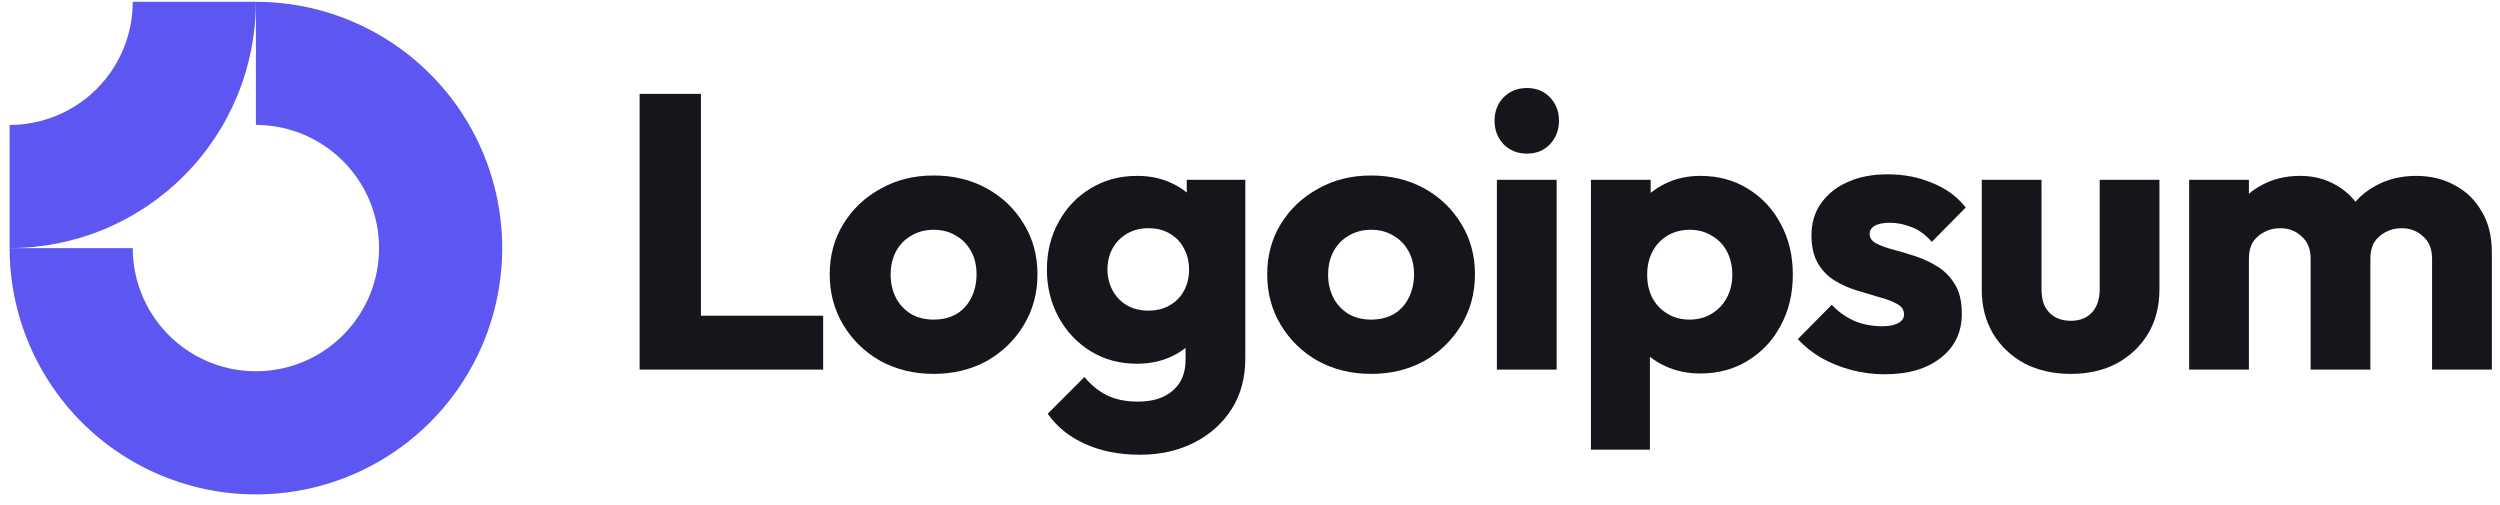
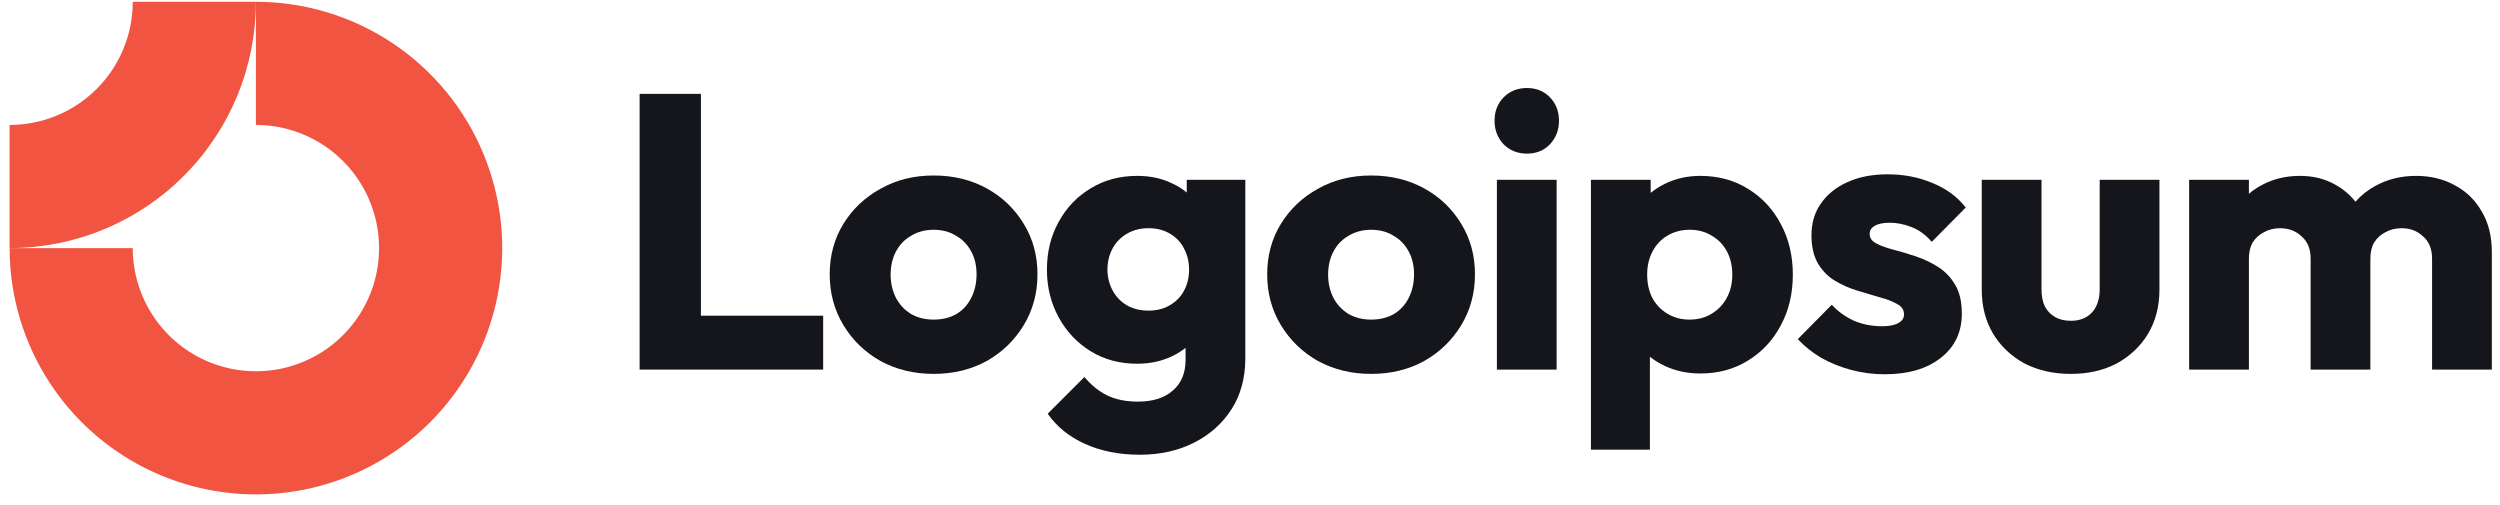
<svg xmlns="http://www.w3.org/2000/svg" width="203" height="41" viewBox="0 0 203 41" fill="none">
-   <path fill-rule="evenodd" clip-rule="evenodd" d="M26.336 11.832C24.692 10.733 22.758 10.146 20.78 10.146V0.146C24.736 0.146 28.603 1.319 31.892 3.517C35.181 5.715 37.744 8.838 39.258 12.493C40.772 16.147 41.168 20.169 40.396 24.048C39.624 27.928 37.719 31.492 34.922 34.289C32.125 37.086 28.562 38.99 24.682 39.762C20.802 40.534 16.781 40.138 13.127 38.624C9.472 37.11 6.348 34.547 4.151 31.258C1.953 27.969 0.78 24.102 0.78 20.146H10.78C10.78 22.124 11.367 24.058 12.466 25.702C13.564 27.347 15.126 28.628 16.953 29.385C18.781 30.142 20.791 30.34 22.731 29.954C24.671 29.569 26.453 28.616 27.851 27.218C29.25 25.819 30.202 24.037 30.588 22.097C30.974 20.158 30.776 18.147 30.019 16.32C29.262 14.492 27.98 12.931 26.336 11.832Z" fill="#5D56F1" />
-   <path fill-rule="evenodd" clip-rule="evenodd" d="M10.78 0.146C10.78 1.46 10.522 2.76 10.019 3.973C9.517 5.187 8.78 6.289 7.851 7.218C6.923 8.146 5.82 8.883 4.607 9.385C3.394 9.888 2.093 10.146 0.78 10.146L0.78 20.146C3.407 20.146 6.007 19.629 8.434 18.624C10.861 17.619 13.065 16.146 14.922 14.289C16.78 12.431 18.253 10.227 19.258 7.8C20.263 5.374 20.78 2.773 20.78 0.146L10.78 0.146Z" fill="#5D56F1" />
+   <path fill-rule="evenodd" clip-rule="evenodd" d="M26.336 11.832C24.692 10.733 22.758 10.146 20.78 10.146V0.146C24.736 0.146 28.603 1.319 31.892 3.517C35.181 5.715 37.744 8.838 39.258 12.493C40.772 16.147 41.168 20.169 40.396 24.048C39.624 27.928 37.719 31.492 34.922 34.289C32.125 37.086 28.562 38.99 24.682 39.762C20.802 40.534 16.781 40.138 13.127 38.624C9.472 37.11 6.348 34.547 4.151 31.258C1.953 27.969 0.78 24.102 0.78 20.146H10.78C10.78 22.124 11.367 24.058 12.466 25.702C13.564 27.347 15.126 28.628 16.953 29.385C18.781 30.142 20.791 30.34 22.731 29.954C24.671 29.569 26.453 28.616 27.851 27.218C29.25 25.819 30.202 24.037 30.588 22.097C30.974 20.158 30.776 18.147 30.019 16.32C29.262 14.492 27.98 12.931 26.336 11.832Z" fill="#f15541" />
+   <path fill-rule="evenodd" clip-rule="evenodd" d="M10.78 0.146C10.78 1.46 10.522 2.76 10.019 3.973C9.517 5.187 8.78 6.289 7.851 7.218C6.923 8.146 5.82 8.883 4.607 9.385C3.394 9.888 2.093 10.146 0.78 10.146L0.78 20.146C3.407 20.146 6.007 19.629 8.434 18.624C10.861 17.619 13.065 16.146 14.922 14.289C16.78 12.431 18.253 10.227 19.258 7.8C20.263 5.374 20.78 2.773 20.78 0.146L10.78 0.146Z" fill="#f15541" />
  <path d="M126.399 14.6H121.547V30.012H126.399V14.6Z" fill="#15161B" />
  <path d="M122.087 11.713C122.594 12.22 123.228 12.474 123.989 12.474C124.75 12.474 125.374 12.22 125.86 11.713C126.347 11.185 126.59 10.55 126.59 9.81C126.59 9.049 126.347 8.415 125.86 7.908C125.374 7.4 124.75 7.146 123.989 7.146C123.228 7.146 122.594 7.4 122.087 7.908C121.6 8.415 121.357 9.049 121.357 9.81C121.357 10.55 121.6 11.185 122.087 11.713Z" fill="#15161B" />
  <path d="M51.937 30.011V7.622H56.915V25.635H66.841V30.011H51.937Z" fill="#15161B" />
  <path fill-rule="evenodd" clip-rule="evenodd" d="M75.808 30.36C74.222 30.36 72.784 30.011 71.495 29.314C70.226 28.595 69.222 27.622 68.482 26.396C67.742 25.17 67.372 23.796 67.372 22.273C67.372 20.751 67.742 19.387 68.482 18.182C69.222 16.977 70.226 16.026 71.495 15.328C72.763 14.609 74.201 14.25 75.808 14.25C77.414 14.25 78.852 14.599 80.121 15.296C81.389 15.994 82.393 16.956 83.133 18.182C83.873 19.387 84.243 20.751 84.243 22.273C84.243 23.796 83.873 25.17 83.133 26.396C82.393 27.622 81.389 28.595 80.121 29.314C78.852 30.011 77.414 30.36 75.808 30.36ZM75.808 25.952C76.505 25.952 77.118 25.804 77.647 25.508C78.175 25.191 78.577 24.758 78.852 24.208C79.148 23.637 79.296 22.992 79.296 22.273C79.296 21.555 79.148 20.931 78.852 20.402C78.556 19.853 78.144 19.43 77.615 19.134C77.108 18.817 76.505 18.658 75.808 18.658C75.131 18.658 74.529 18.817 74 19.134C73.472 19.43 73.059 19.853 72.763 20.402C72.467 20.952 72.319 21.586 72.319 22.305C72.319 23.003 72.467 23.637 72.763 24.208C73.059 24.758 73.472 25.191 74 25.508C74.529 25.804 75.131 25.952 75.808 25.952Z" fill="#15161B" />
  <path fill-rule="evenodd" clip-rule="evenodd" d="M88.086 36.036C89.376 36.628 90.866 36.924 92.557 36.924C94.206 36.924 95.676 36.596 96.965 35.941C98.255 35.285 99.27 34.377 100.01 33.214C100.75 32.051 101.12 30.677 101.12 29.091V14.598H96.363V15.634C96.009 15.336 95.607 15.086 95.158 14.884C94.333 14.482 93.392 14.281 92.335 14.281C90.919 14.281 89.661 14.62 88.562 15.296C87.462 15.951 86.595 16.86 85.961 18.023C85.327 19.165 85.01 20.455 85.01 21.892C85.01 23.309 85.327 24.598 85.961 25.761C86.595 26.924 87.462 27.844 88.562 28.52C89.661 29.197 90.919 29.535 92.335 29.535C93.371 29.535 94.312 29.334 95.158 28.933C95.567 28.738 95.937 28.509 96.268 28.245V29.218C96.268 30.296 95.919 31.131 95.221 31.723C94.545 32.315 93.604 32.611 92.399 32.611C91.426 32.611 90.591 32.442 89.894 32.104C89.217 31.766 88.604 31.269 88.054 30.613L85.073 33.594C85.813 34.651 86.817 35.465 88.086 36.036ZM94.999 24.778C94.513 25.074 93.932 25.222 93.255 25.222C92.579 25.222 91.987 25.074 91.479 24.778C90.993 24.482 90.612 24.08 90.338 23.573C90.063 23.044 89.925 22.484 89.925 21.892C89.925 21.258 90.063 20.687 90.338 20.18C90.612 19.672 91.003 19.271 91.511 18.975C92.018 18.679 92.6 18.531 93.255 18.531C93.932 18.531 94.513 18.679 94.999 18.975C95.507 19.271 95.887 19.672 96.141 20.18C96.416 20.687 96.553 21.258 96.553 21.892C96.553 22.527 96.416 23.097 96.141 23.605C95.887 24.091 95.507 24.482 94.999 24.778Z" fill="#15161B" />
  <path fill-rule="evenodd" clip-rule="evenodd" d="M111.332 30.36C109.746 30.36 108.308 30.011 107.019 29.314C105.75 28.595 104.746 27.622 104.006 26.396C103.266 25.17 102.896 23.796 102.896 22.273C102.896 20.751 103.266 19.387 104.006 18.182C104.746 16.977 105.75 16.026 107.019 15.328C108.287 14.609 109.725 14.25 111.332 14.25C112.938 14.25 114.376 14.599 115.644 15.296C116.913 15.994 117.917 16.956 118.657 18.182C119.397 19.387 119.767 20.751 119.767 22.273C119.767 23.796 119.397 25.17 118.657 26.396C117.917 27.622 116.913 28.595 115.644 29.314C114.376 30.011 112.938 30.36 111.332 30.36ZM111.332 25.952C112.029 25.952 112.642 25.804 113.171 25.508C113.699 25.191 114.101 24.758 114.376 24.208C114.672 23.637 114.82 22.992 114.82 22.273C114.82 21.555 114.672 20.931 114.376 20.402C114.08 19.853 113.668 19.43 113.139 19.134C112.632 18.817 112.029 18.658 111.332 18.658C110.655 18.658 110.052 18.817 109.524 19.134C108.995 19.43 108.583 19.853 108.287 20.402C107.991 20.952 107.843 21.586 107.843 22.305C107.843 23.003 107.991 23.637 108.287 24.208C108.583 24.758 108.995 25.191 109.524 25.508C110.052 25.804 110.655 25.952 111.332 25.952Z" fill="#15161B" />
  <path fill-rule="evenodd" clip-rule="evenodd" d="M138.062 30.328C137.027 30.328 136.075 30.127 135.208 29.725C134.752 29.514 134.34 29.262 133.972 28.968V36.512H129.183V14.598H134.035V15.662C134.387 15.374 134.778 15.125 135.208 14.916C136.075 14.493 137.027 14.281 138.062 14.281C139.521 14.281 140.811 14.63 141.931 15.328C143.073 16.026 143.961 16.977 144.595 18.182C145.251 19.387 145.578 20.761 145.578 22.305C145.578 23.848 145.251 25.222 144.595 26.427C143.961 27.632 143.073 28.584 141.931 29.281C140.811 29.979 139.521 30.328 138.062 30.328ZM137.175 25.951C137.872 25.951 138.475 25.793 138.982 25.476C139.511 25.159 139.923 24.725 140.219 24.176C140.515 23.626 140.663 23.002 140.663 22.305C140.663 21.586 140.515 20.951 140.219 20.402C139.923 19.852 139.511 19.429 138.982 19.133C138.475 18.816 137.883 18.658 137.206 18.658C136.53 18.658 135.927 18.816 135.399 19.133C134.891 19.429 134.49 19.852 134.194 20.402C133.898 20.951 133.75 21.586 133.75 22.305C133.75 23.002 133.887 23.626 134.162 24.176C134.458 24.725 134.87 25.159 135.399 25.476C135.927 25.793 136.519 25.951 137.175 25.951Z" fill="#15161B" />
  <path d="M150.326 30.042C151.214 30.275 152.112 30.391 153.021 30.391C154.945 30.391 156.467 29.947 157.588 29.059C158.729 28.171 159.3 26.977 159.3 25.476C159.3 24.503 159.121 23.721 158.761 23.129C158.402 22.516 157.937 22.03 157.366 21.67C156.795 21.311 156.192 21.025 155.558 20.814C154.924 20.602 154.321 20.423 153.751 20.275C153.18 20.127 152.715 19.958 152.355 19.767C151.996 19.577 151.816 19.323 151.816 19.006C151.816 18.71 151.954 18.488 152.228 18.34C152.503 18.171 152.915 18.087 153.465 18.087C154.036 18.087 154.617 18.203 155.209 18.436C155.822 18.668 156.372 19.07 156.858 19.641L159.617 16.85C158.92 15.962 158.011 15.296 156.89 14.852C155.791 14.387 154.586 14.154 153.275 14.154C152.028 14.154 150.939 14.366 150.009 14.789C149.078 15.211 148.359 15.793 147.852 16.533C147.345 17.252 147.091 18.108 147.091 19.102C147.091 20.032 147.271 20.803 147.63 21.416C147.989 22.008 148.455 22.474 149.025 22.812C149.596 23.15 150.199 23.414 150.833 23.605C151.467 23.795 152.07 23.975 152.641 24.144C153.211 24.292 153.677 24.471 154.036 24.683C154.417 24.873 154.607 25.159 154.607 25.539C154.607 25.835 154.448 26.068 154.131 26.237C153.835 26.406 153.402 26.491 152.831 26.491C152.006 26.491 151.245 26.343 150.548 26.047C149.85 25.729 149.247 25.296 148.74 24.746L145.981 27.537C146.51 28.108 147.144 28.615 147.884 29.059C148.645 29.482 149.459 29.81 150.326 30.042Z" fill="#15161B" />
  <path d="M168.148 30.361C166.732 30.361 165.474 30.075 164.375 29.505C163.296 28.913 162.451 28.109 161.838 27.094C161.224 26.058 160.918 24.875 160.918 23.543V14.6H165.77V23.479C165.77 24.008 165.854 24.462 166.024 24.843C166.214 25.223 166.489 25.519 166.848 25.731C167.208 25.942 167.641 26.048 168.148 26.048C168.867 26.048 169.438 25.826 169.861 25.382C170.284 24.917 170.495 24.282 170.495 23.479V14.6H175.347V23.511C175.347 24.864 175.041 26.058 174.427 27.094C173.814 28.109 172.969 28.913 171.89 29.505C170.812 30.075 169.565 30.361 168.148 30.361Z" fill="#15161B" />
  <path d="M182.611 14.598H177.759V30.011H182.611V21.004C182.611 20.476 182.717 20.032 182.928 19.672C183.161 19.313 183.468 19.038 183.848 18.848C184.229 18.636 184.662 18.531 185.148 18.531C185.846 18.531 186.427 18.753 186.892 19.197C187.379 19.62 187.622 20.222 187.622 21.004V30.011H192.474V21.004C192.474 20.476 192.58 20.032 192.791 19.672C193.024 19.313 193.33 19.038 193.711 18.848C194.091 18.636 194.525 18.531 195.011 18.531C195.709 18.531 196.29 18.753 196.755 19.197C197.241 19.62 197.484 20.222 197.484 21.004V30.011H202.337V20.465C202.337 19.176 202.062 18.076 201.512 17.167C200.983 16.237 200.254 15.529 199.324 15.042C198.415 14.535 197.368 14.281 196.184 14.281C194.979 14.281 193.89 14.546 192.918 15.074C192.286 15.411 191.734 15.845 191.261 16.378C190.82 15.821 190.284 15.365 189.651 15.011C188.806 14.524 187.844 14.281 186.766 14.281C185.624 14.281 184.599 14.524 183.69 15.011C183.294 15.213 182.935 15.455 182.611 15.738V14.598Z" fill="#15161B" />
</svg>
